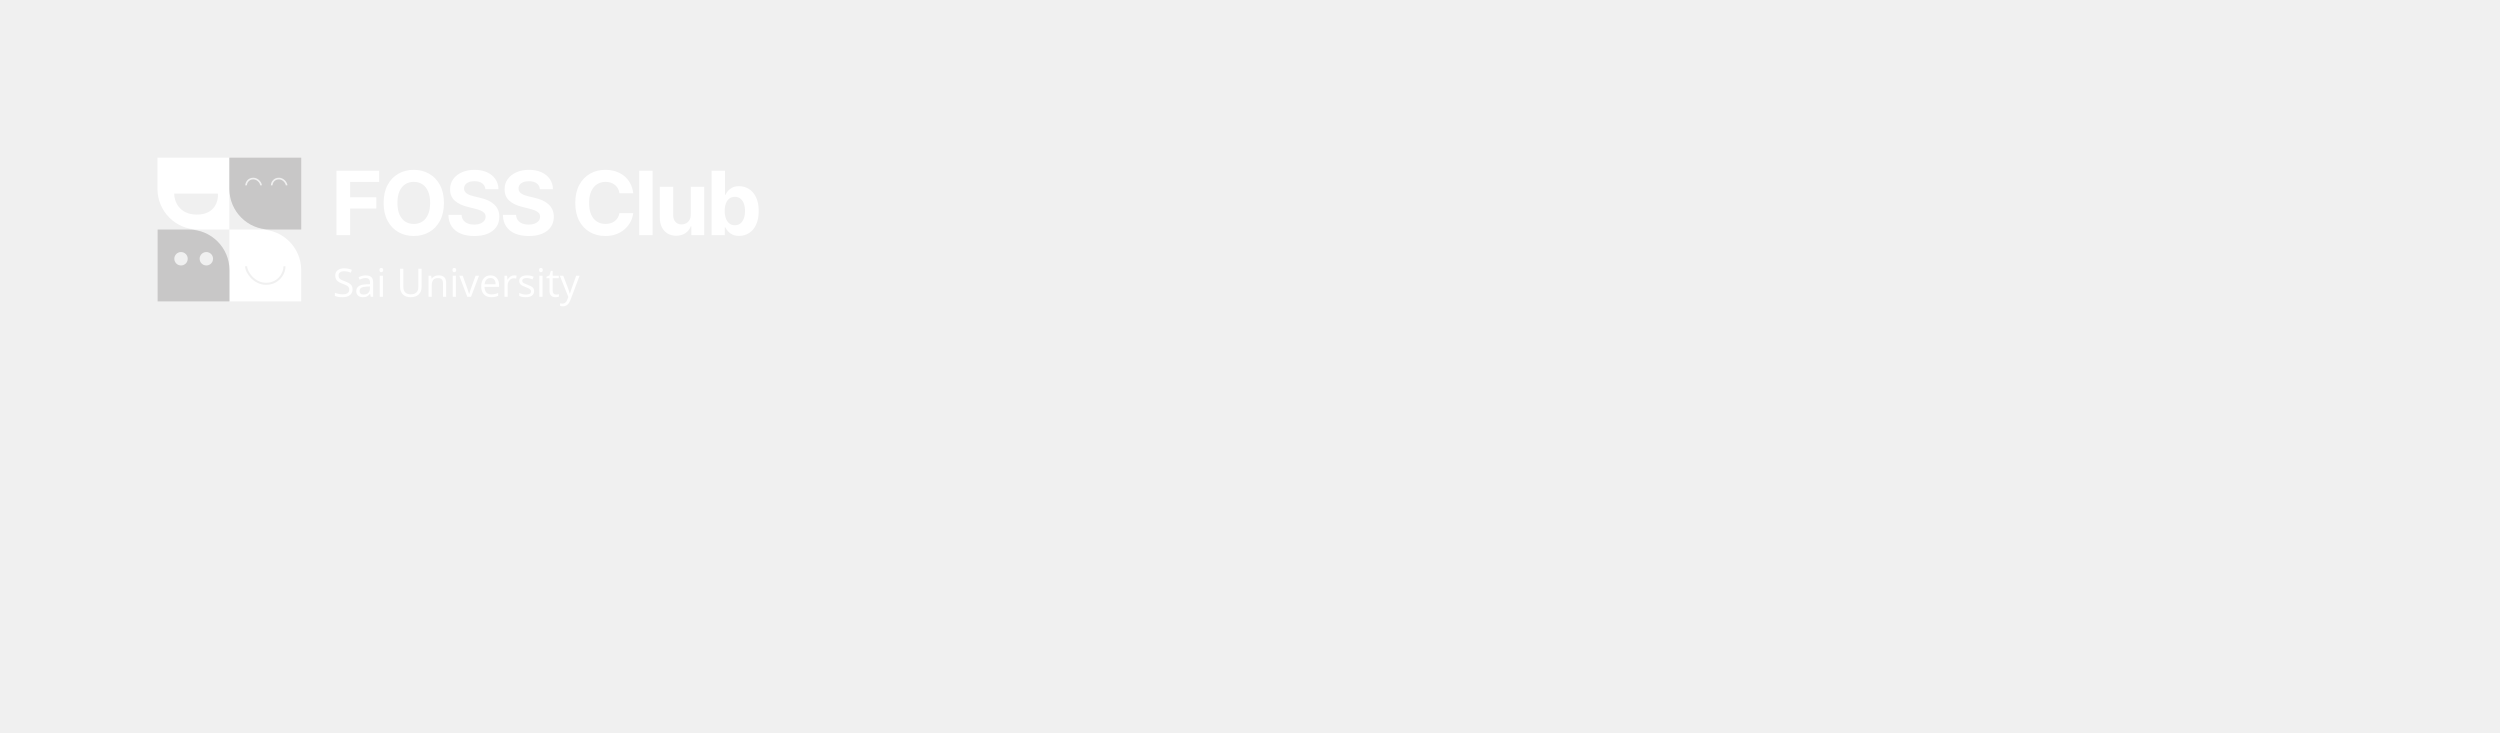
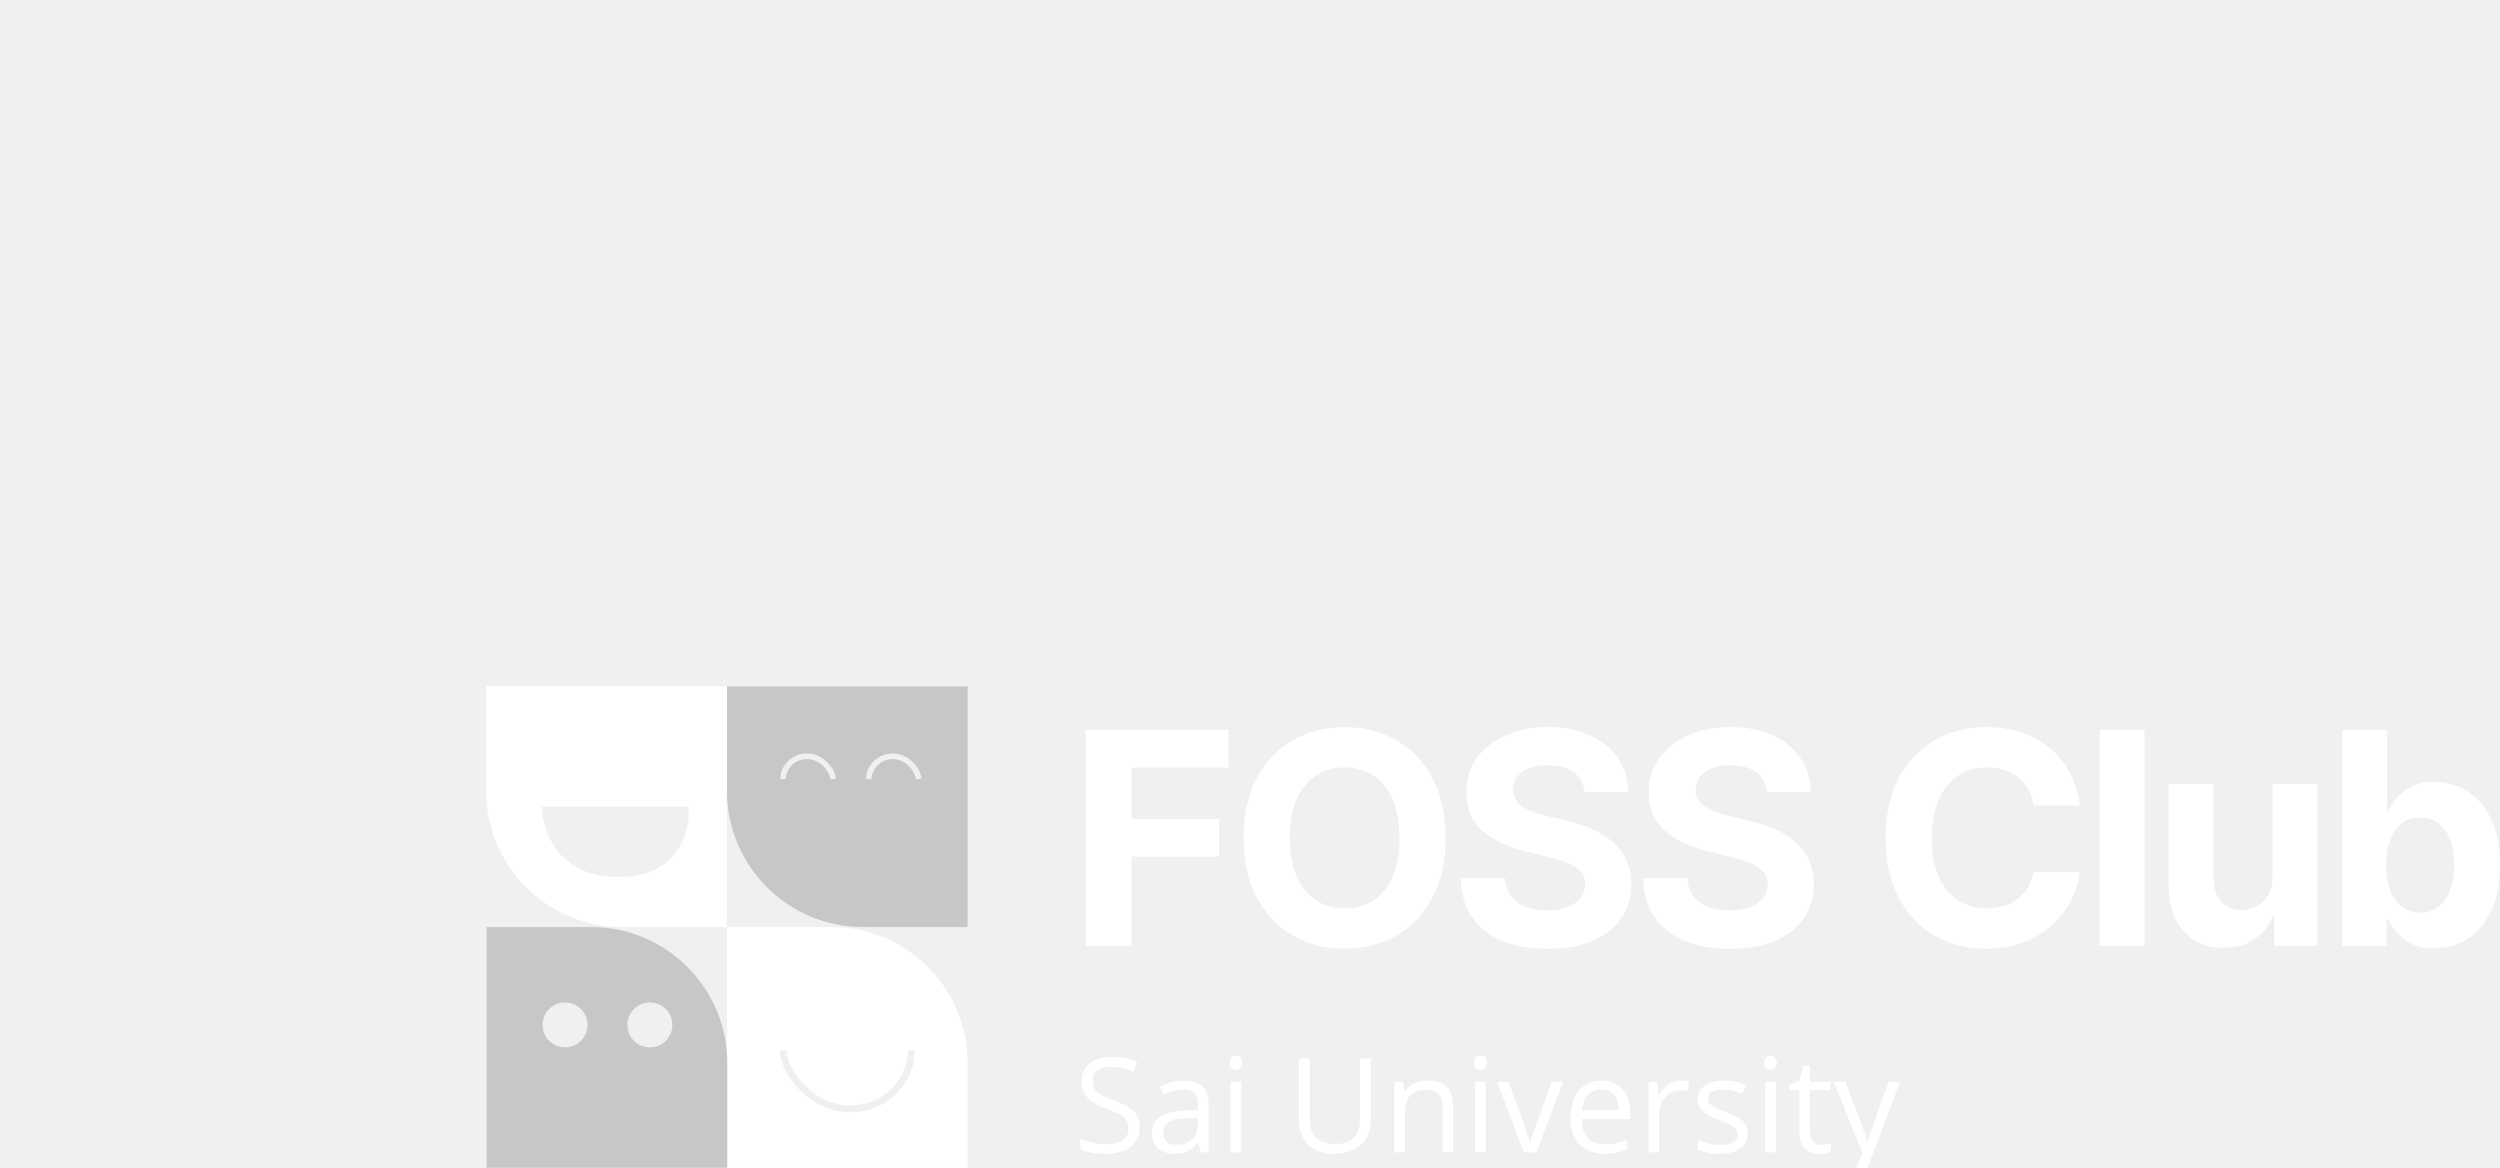
- <svg xmlns="http://www.w3.org/2000/svg" id="svgLogo" viewBox="0 0 2028 594" width="2028" height="594">
+ <svg xmlns="http://www.w3.org/2000/svg" id="svgLogo" viewBox="10.00 -38.32 605.46 282.80" width="605.46" height="282.80">
  <defs>
    <style>
                                .cls-8 {
                                    font-size: 31.93px;
                                    font-family: 'Open Sans', sans-serif;
                                    font-weight: 400;
                                }
                            </style>
  </defs>
  <path fill-rule="evenodd" id="topLeft" clip-rule="evenodd" d="M160.7 186.201C142.493 186.201 127.733 171.441 127.733 153.234V127.915H186.019V186.201H160.7ZM141.282 157.058H176.772C177.255 162.731 174.528 174.078 159.752 174.078C144.976 174.078 141.282 162.731 141.282 157.058Z" fill="#000000" style="fill: white;" />
  <path id="bottomRight" fill-rule="evenodd" clip-rule="evenodd" d="M211.386 186.2C229.593 186.2 244.353 200.96 244.353 219.167V244.486H186.067V186.2H211.386ZM229.864 216.08C230.053 218.303 229.062 221.645 226.719 224.443C224.403 227.208 220.802 229.393 215.812 229.393C211.334 229.393 207.5 227.215 204.765 224.398C202.003 221.552 200.495 218.195 200.495 216.009H198.832C198.832 218.784 200.64 222.534 203.572 225.556C206.533 228.606 210.773 231.055 215.812 231.055C221.343 231.055 225.394 228.613 227.993 225.511C230.565 222.441 231.754 218.676 231.52 215.939L229.864 216.08Z" fill="#000000" style="fill: white;" />
  <path id="topRight" fill-rule="evenodd" clip-rule="evenodd" d="M244.353 186.201H219.034C200.827 186.201 186.067 171.441 186.067 153.234V127.915H244.353V186.201ZM201.491 147.311C200.629 148.338 200.286 149.545 200.35 150.297L199 150.412C198.899 149.24 199.404 147.689 200.453 146.44C201.524 145.164 203.195 144.162 205.461 144.162C207.54 144.162 209.275 145.17 210.474 146.403C211.651 147.612 212.418 149.151 212.418 150.354L211.063 150.354C211.063 149.633 210.54 148.415 209.503 147.348C208.488 146.305 207.083 145.517 205.461 145.517C203.635 145.517 202.331 146.311 201.491 147.311ZM221.126 150.297C221.062 149.544 221.403 148.337 222.262 147.31C223.099 146.31 224.397 145.517 226.214 145.517C227.828 145.517 229.225 146.304 230.236 147.347C231.27 148.414 231.79 149.632 231.79 150.354L233.146 150.354C233.146 149.152 232.382 147.614 231.21 146.404C230.015 145.171 228.286 144.162 226.214 144.162C223.955 144.162 222.289 145.165 221.222 146.441C220.178 147.69 219.675 149.24 219.775 150.412L221.126 150.297Z" fill="#22B34F" style="fill: rgb(200, 199, 199);" />
  <path id="bottomLeft" d="M153.174 186.201H127.855V244.486H186.141V219.168C186.141 200.96 171.381 186.201 153.174 186.201ZM172.829 209.9C172.829 212.907 170.392 215.344 167.386 215.344C164.379 215.344 161.942 212.907 161.942 209.9C161.942 206.894 164.379 204.457 167.386 204.457C170.392 204.457 172.829 206.894 172.829 209.9ZM152.291 209.9C152.291 212.907 149.854 215.344 146.848 215.344C143.841 215.344 141.404 212.907 141.404 209.9C141.404 206.894 143.841 204.457 146.848 204.457C149.854 204.457 152.291 206.894 152.291 209.9Z" fill="#22B34F" style="fill: rgb(200, 199, 199);" />
  <path id="FossClub" d="M272.961 190.723V138.477H307.554V147.585H284.007V160.034H305.258V169.141H284.007V190.723H272.961ZM360.122 164.6C360.122 170.298 359.042 175.145 356.882 179.141C354.739 183.138 351.814 186.191 348.106 188.3C344.415 190.392 340.266 191.437 335.657 191.437C331.014 191.437 326.847 190.383 323.156 188.274C319.466 186.165 316.549 183.112 314.406 179.116C312.263 175.119 311.192 170.281 311.192 164.6C311.192 158.903 312.263 154.056 314.406 150.059C316.549 146.062 319.466 143.018 323.156 140.926C326.847 138.817 331.014 137.763 335.657 137.763C340.266 137.763 344.415 138.817 348.106 140.926C351.814 143.018 354.739 146.062 356.882 150.059C359.042 154.056 360.122 158.903 360.122 164.6ZM348.922 164.6C348.922 160.91 348.37 157.797 347.264 155.263C346.176 152.729 344.636 150.807 342.647 149.498C340.657 148.188 338.327 147.533 335.657 147.533C332.987 147.533 330.657 148.188 328.667 149.498C326.677 150.807 325.129 152.729 324.024 155.263C322.935 157.797 322.391 160.91 322.391 164.6C322.391 168.291 322.935 171.403 324.024 173.937C325.129 176.471 326.677 178.393 328.667 179.703C330.657 181.012 332.987 181.667 335.657 181.667C338.327 181.667 340.657 181.012 342.647 179.703C344.636 178.393 346.176 176.471 347.264 173.937C348.37 171.403 348.922 168.291 348.922 164.6ZM393.773 153.503C393.569 151.445 392.693 149.846 391.145 148.707C389.598 147.568 387.497 146.998 384.844 146.998C383.041 146.998 381.519 147.253 380.278 147.763C379.036 148.256 378.084 148.945 377.421 149.829C376.774 150.714 376.451 151.717 376.451 152.84C376.417 153.775 376.613 154.591 377.038 155.289C377.48 155.986 378.084 156.59 378.849 157.1C379.615 157.593 380.499 158.027 381.502 158.401C382.506 158.758 383.577 159.064 384.717 159.319L389.411 160.442C391.69 160.952 393.781 161.632 395.686 162.483C397.591 163.333 399.241 164.379 400.635 165.621C402.03 166.862 403.11 168.325 403.875 170.008C404.658 171.692 405.057 173.622 405.074 175.799C405.057 178.997 404.241 181.769 402.625 184.116C401.027 186.446 398.714 188.257 395.686 189.55C392.676 190.825 389.045 191.463 384.793 191.463C380.575 191.463 376.902 190.817 373.773 189.524C370.66 188.232 368.228 186.318 366.476 183.784C364.742 181.233 363.832 178.078 363.747 174.32H374.436C374.555 176.071 375.057 177.534 375.941 178.708C376.842 179.864 378.041 180.74 379.538 181.335C381.052 181.913 382.761 182.203 384.666 182.203C386.536 182.203 388.161 181.93 389.538 181.386C390.933 180.842 392.013 180.085 392.778 179.116C393.543 178.146 393.926 177.032 393.926 175.774C393.926 174.6 393.577 173.614 392.88 172.815C392.2 172.015 391.196 171.335 389.87 170.774C388.56 170.213 386.953 169.702 385.048 169.243L379.359 167.815C374.955 166.743 371.477 165.068 368.926 162.789C366.374 160.51 365.107 157.44 365.124 153.58C365.107 150.416 365.949 147.653 367.65 145.289C369.368 142.925 371.723 141.079 374.716 139.753C377.71 138.426 381.111 137.763 384.921 137.763C388.798 137.763 392.183 138.426 395.074 139.753C397.982 141.079 400.244 142.925 401.86 145.289C403.476 147.653 404.309 150.391 404.36 153.503H393.773ZM437.973 153.503C437.769 151.445 436.893 149.846 435.345 148.707C433.798 147.568 431.697 146.998 429.044 146.998C427.242 146.998 425.719 147.253 424.478 147.763C423.236 148.256 422.284 148.945 421.621 149.829C420.974 150.714 420.651 151.717 420.651 152.84C420.617 153.775 420.813 154.591 421.238 155.289C421.68 155.986 422.284 156.59 423.049 157.1C423.815 157.593 424.699 158.027 425.702 158.401C426.706 158.758 427.777 159.064 428.917 159.319L433.611 160.442C435.89 160.952 437.982 161.632 439.886 162.483C441.791 163.333 443.441 164.379 444.835 165.621C446.23 166.862 447.31 168.325 448.075 170.008C448.858 171.692 449.257 173.622 449.274 175.799C449.257 178.997 448.441 181.769 446.825 184.116C445.227 186.446 442.914 188.257 439.886 189.55C436.876 190.825 433.245 191.463 428.993 191.463C424.776 191.463 421.102 190.817 417.973 189.524C414.86 188.232 412.428 186.318 410.677 183.784C408.942 181.233 408.032 178.078 407.947 174.32H418.636C418.755 176.071 419.257 177.534 420.141 178.708C421.042 179.864 422.241 180.74 423.738 181.335C425.252 181.913 426.961 182.203 428.866 182.203C430.737 182.203 432.361 181.93 433.738 181.386C435.133 180.842 436.213 180.085 436.978 179.116C437.743 178.146 438.126 177.032 438.126 175.774C438.126 174.6 437.777 173.614 437.08 172.815C436.4 172.015 435.396 171.335 434.07 170.774C432.76 170.213 431.153 169.702 429.248 169.243L423.56 167.815C419.155 166.743 415.677 165.068 413.126 162.789C410.575 160.51 409.308 157.44 409.325 153.58C409.308 150.416 410.149 147.653 411.85 145.289C413.568 142.925 415.923 141.079 418.917 139.753C421.91 138.426 425.311 137.763 429.121 137.763C432.998 137.763 436.383 138.426 439.274 139.753C442.182 141.079 444.444 142.925 446.06 145.289C447.676 147.653 448.509 150.391 448.56 153.503H437.973ZM513.682 156.768H502.508C502.304 155.323 501.887 154.039 501.258 152.916C500.629 151.777 499.821 150.807 498.835 150.008C497.848 149.209 496.709 148.596 495.416 148.171C494.141 147.746 492.754 147.533 491.258 147.533C488.554 147.533 486.198 148.205 484.191 149.549C482.185 150.875 480.628 152.814 479.523 155.365C478.417 157.899 477.865 160.978 477.865 164.6C477.865 168.325 478.417 171.454 479.523 173.988C480.645 176.522 482.21 178.435 484.217 179.728C486.224 181.021 488.545 181.667 491.181 181.667C492.661 181.667 494.03 181.471 495.289 181.08C496.564 180.689 497.695 180.119 498.681 179.371C499.668 178.606 500.484 177.679 501.13 176.59C501.794 175.502 502.253 174.26 502.508 172.866L513.682 172.917C513.393 175.315 512.67 177.628 511.513 179.856C510.374 182.067 508.835 184.048 506.896 185.8C504.974 187.534 502.678 188.912 500.008 189.932C497.355 190.936 494.353 191.437 491.003 191.437C486.343 191.437 482.176 190.383 478.502 188.274C474.846 186.165 471.955 183.112 469.829 179.116C467.72 175.119 466.665 170.281 466.665 164.6C466.665 158.903 467.737 154.056 469.88 150.059C472.023 146.062 474.931 143.018 478.605 140.926C482.278 138.817 486.411 137.763 491.003 137.763C494.03 137.763 496.836 138.188 499.421 139.038C502.023 139.889 504.328 141.13 506.335 142.763C508.342 144.379 509.974 146.36 511.233 148.707C512.508 151.054 513.325 153.741 513.682 156.768ZM529.393 138.477V190.723H518.525V138.477H529.393ZM560.353 174.039V151.539H571.22V190.723H560.787V183.606H560.378C559.494 185.902 558.023 187.747 555.965 189.141C553.924 190.536 551.433 191.233 548.49 191.233C545.871 191.233 543.567 190.638 541.577 189.448C539.587 188.257 538.031 186.565 536.909 184.371C535.803 182.177 535.242 179.549 535.225 176.488V151.539H546.092V174.549C546.109 176.862 546.73 178.691 547.955 180.034C549.179 181.378 550.82 182.049 552.878 182.049C554.188 182.049 555.412 181.752 556.552 181.157C557.691 180.544 558.61 179.643 559.307 178.452C560.021 177.262 560.37 175.791 560.353 174.039ZM577.244 190.723V138.477H588.111V158.12H588.443C588.919 157.066 589.608 155.995 590.509 154.906C591.428 153.801 592.618 152.882 594.081 152.151C595.56 151.403 597.397 151.028 599.591 151.028C602.448 151.028 605.084 151.777 607.499 153.273C609.914 154.753 611.845 156.989 613.29 159.983C614.736 162.959 615.459 166.692 615.459 171.182C615.459 175.553 614.753 179.243 613.341 182.254C611.947 185.247 610.042 187.517 607.627 189.065C605.229 190.596 602.542 191.361 599.566 191.361C597.457 191.361 595.662 191.012 594.183 190.315C592.72 189.618 591.521 188.742 590.586 187.687C589.65 186.616 588.936 185.536 588.443 184.448H587.958V190.723H577.244ZM587.882 171.131C587.882 173.461 588.205 175.493 588.851 177.228C589.497 178.963 590.433 180.315 591.657 181.284C592.882 182.237 594.37 182.713 596.122 182.713C597.89 182.713 599.387 182.228 600.612 181.259C601.836 180.272 602.763 178.912 603.392 177.177C604.039 175.425 604.362 173.41 604.362 171.131C604.362 168.869 604.047 166.879 603.418 165.161C602.788 163.444 601.862 162.1 600.637 161.131C599.413 160.161 597.907 159.677 596.122 159.677C594.353 159.677 592.856 160.144 591.632 161.08C590.424 162.015 589.497 163.342 588.851 165.059C588.205 166.777 587.882 168.801 587.882 171.131Z" fill="#1A1A1A" style="fill: white;" />
  <text class="cls-8" transform="translate(260 240.78)" x="10" y="0">
    <tspan id="logoName" class="name" style="fill: white;">Sai University</tspan>
  </text>
</svg>
